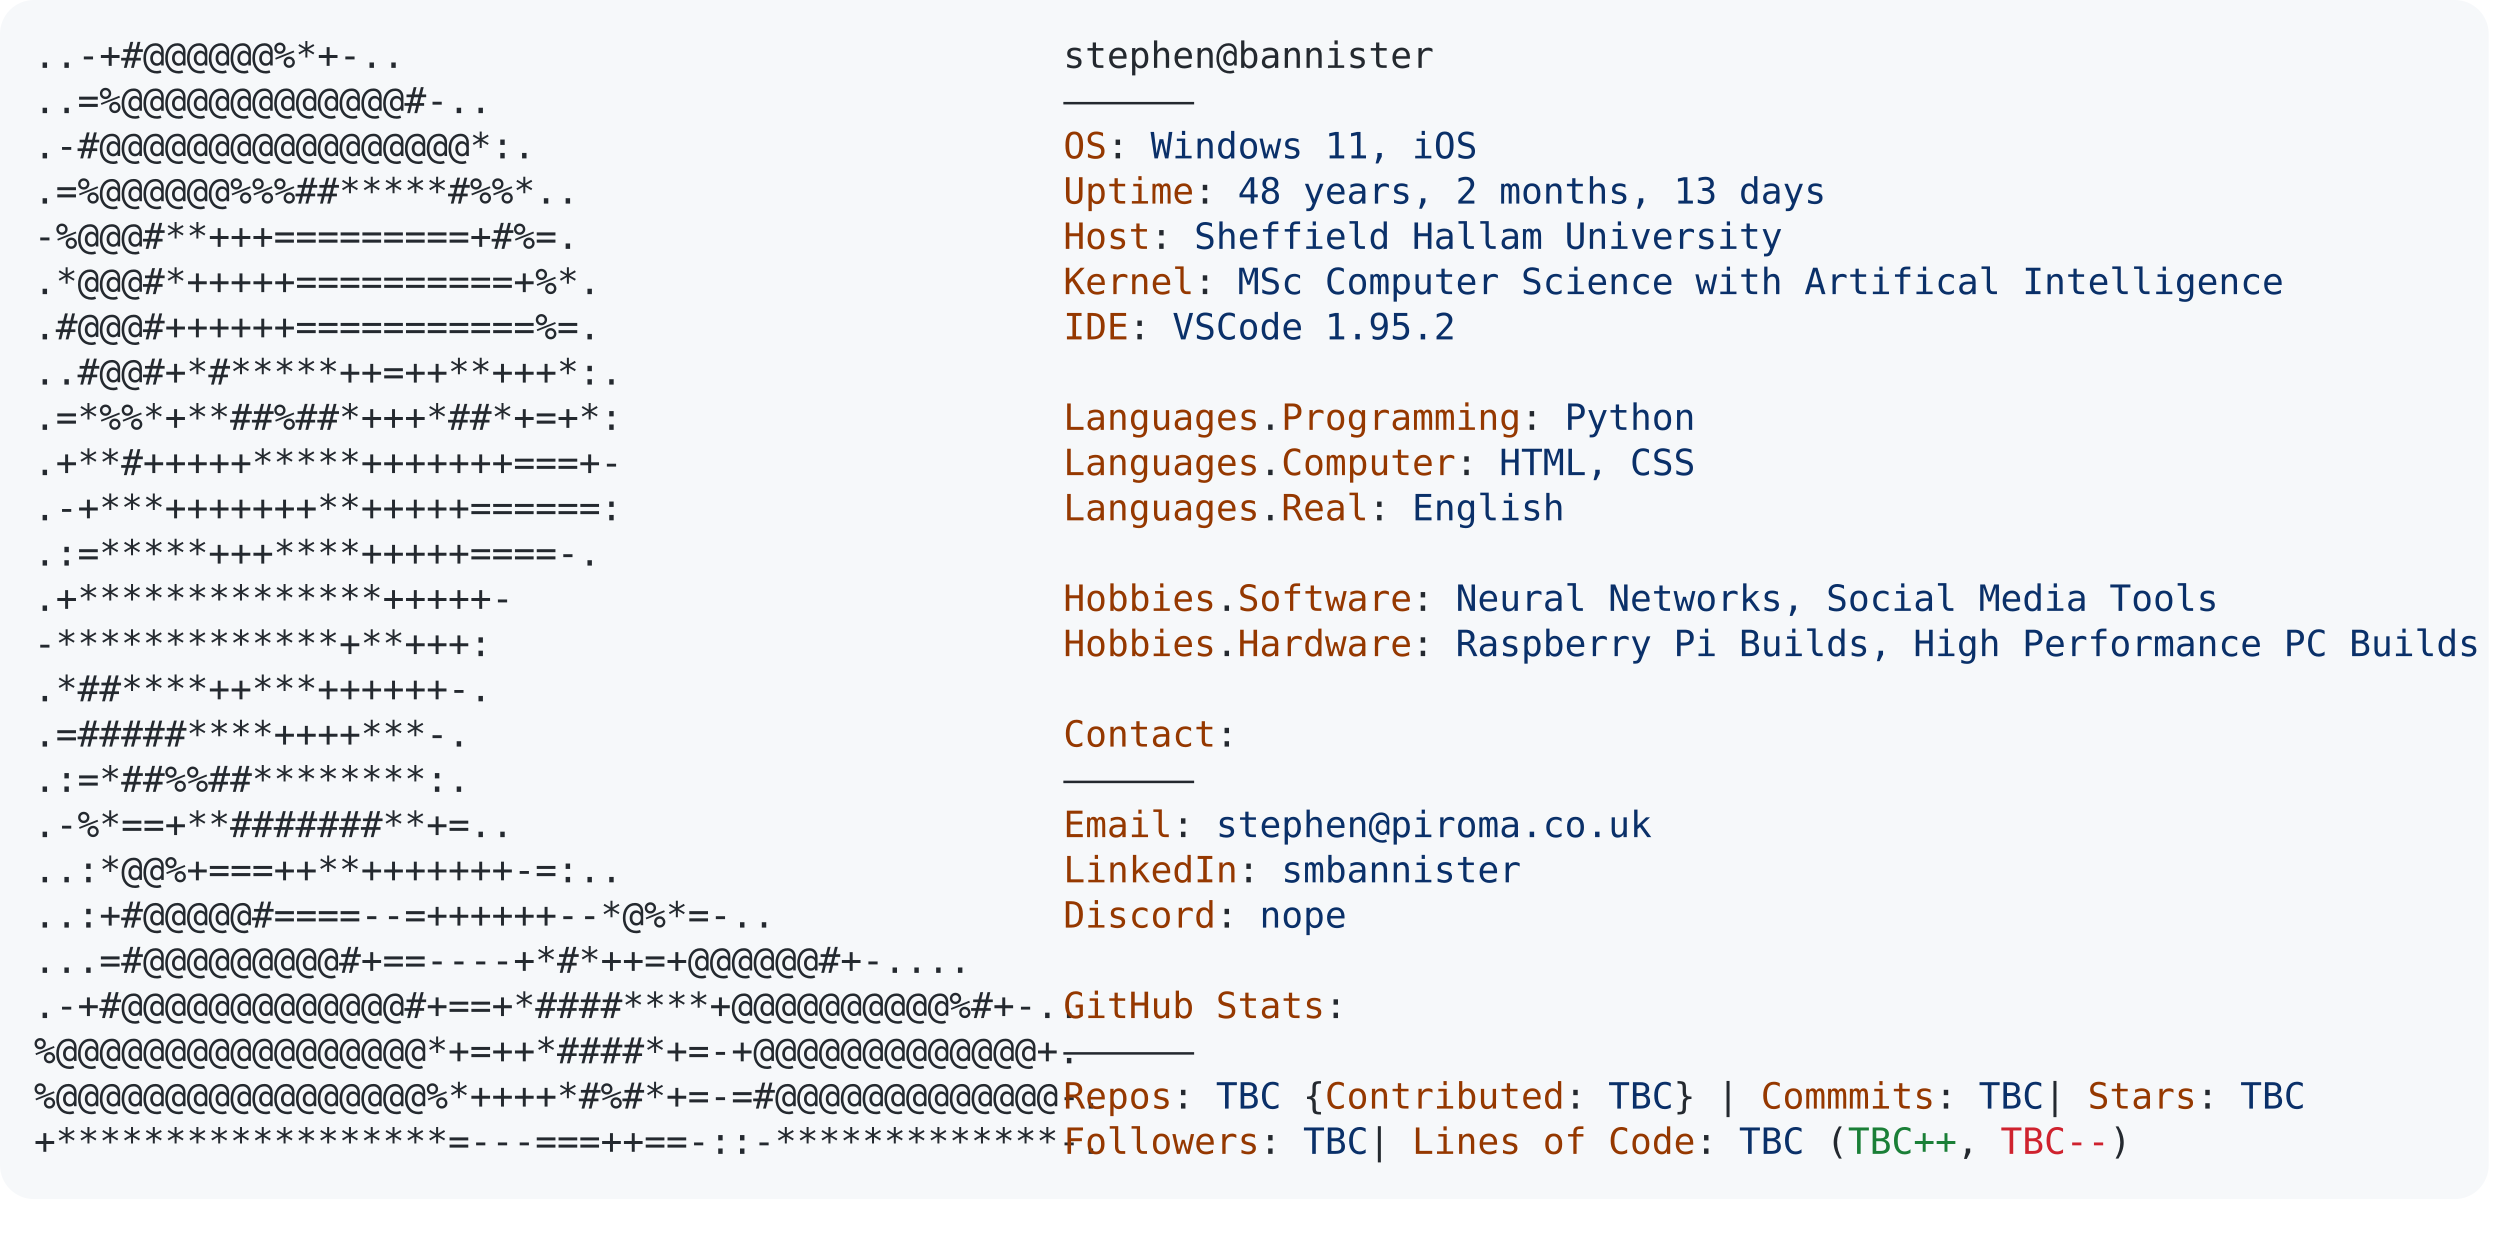
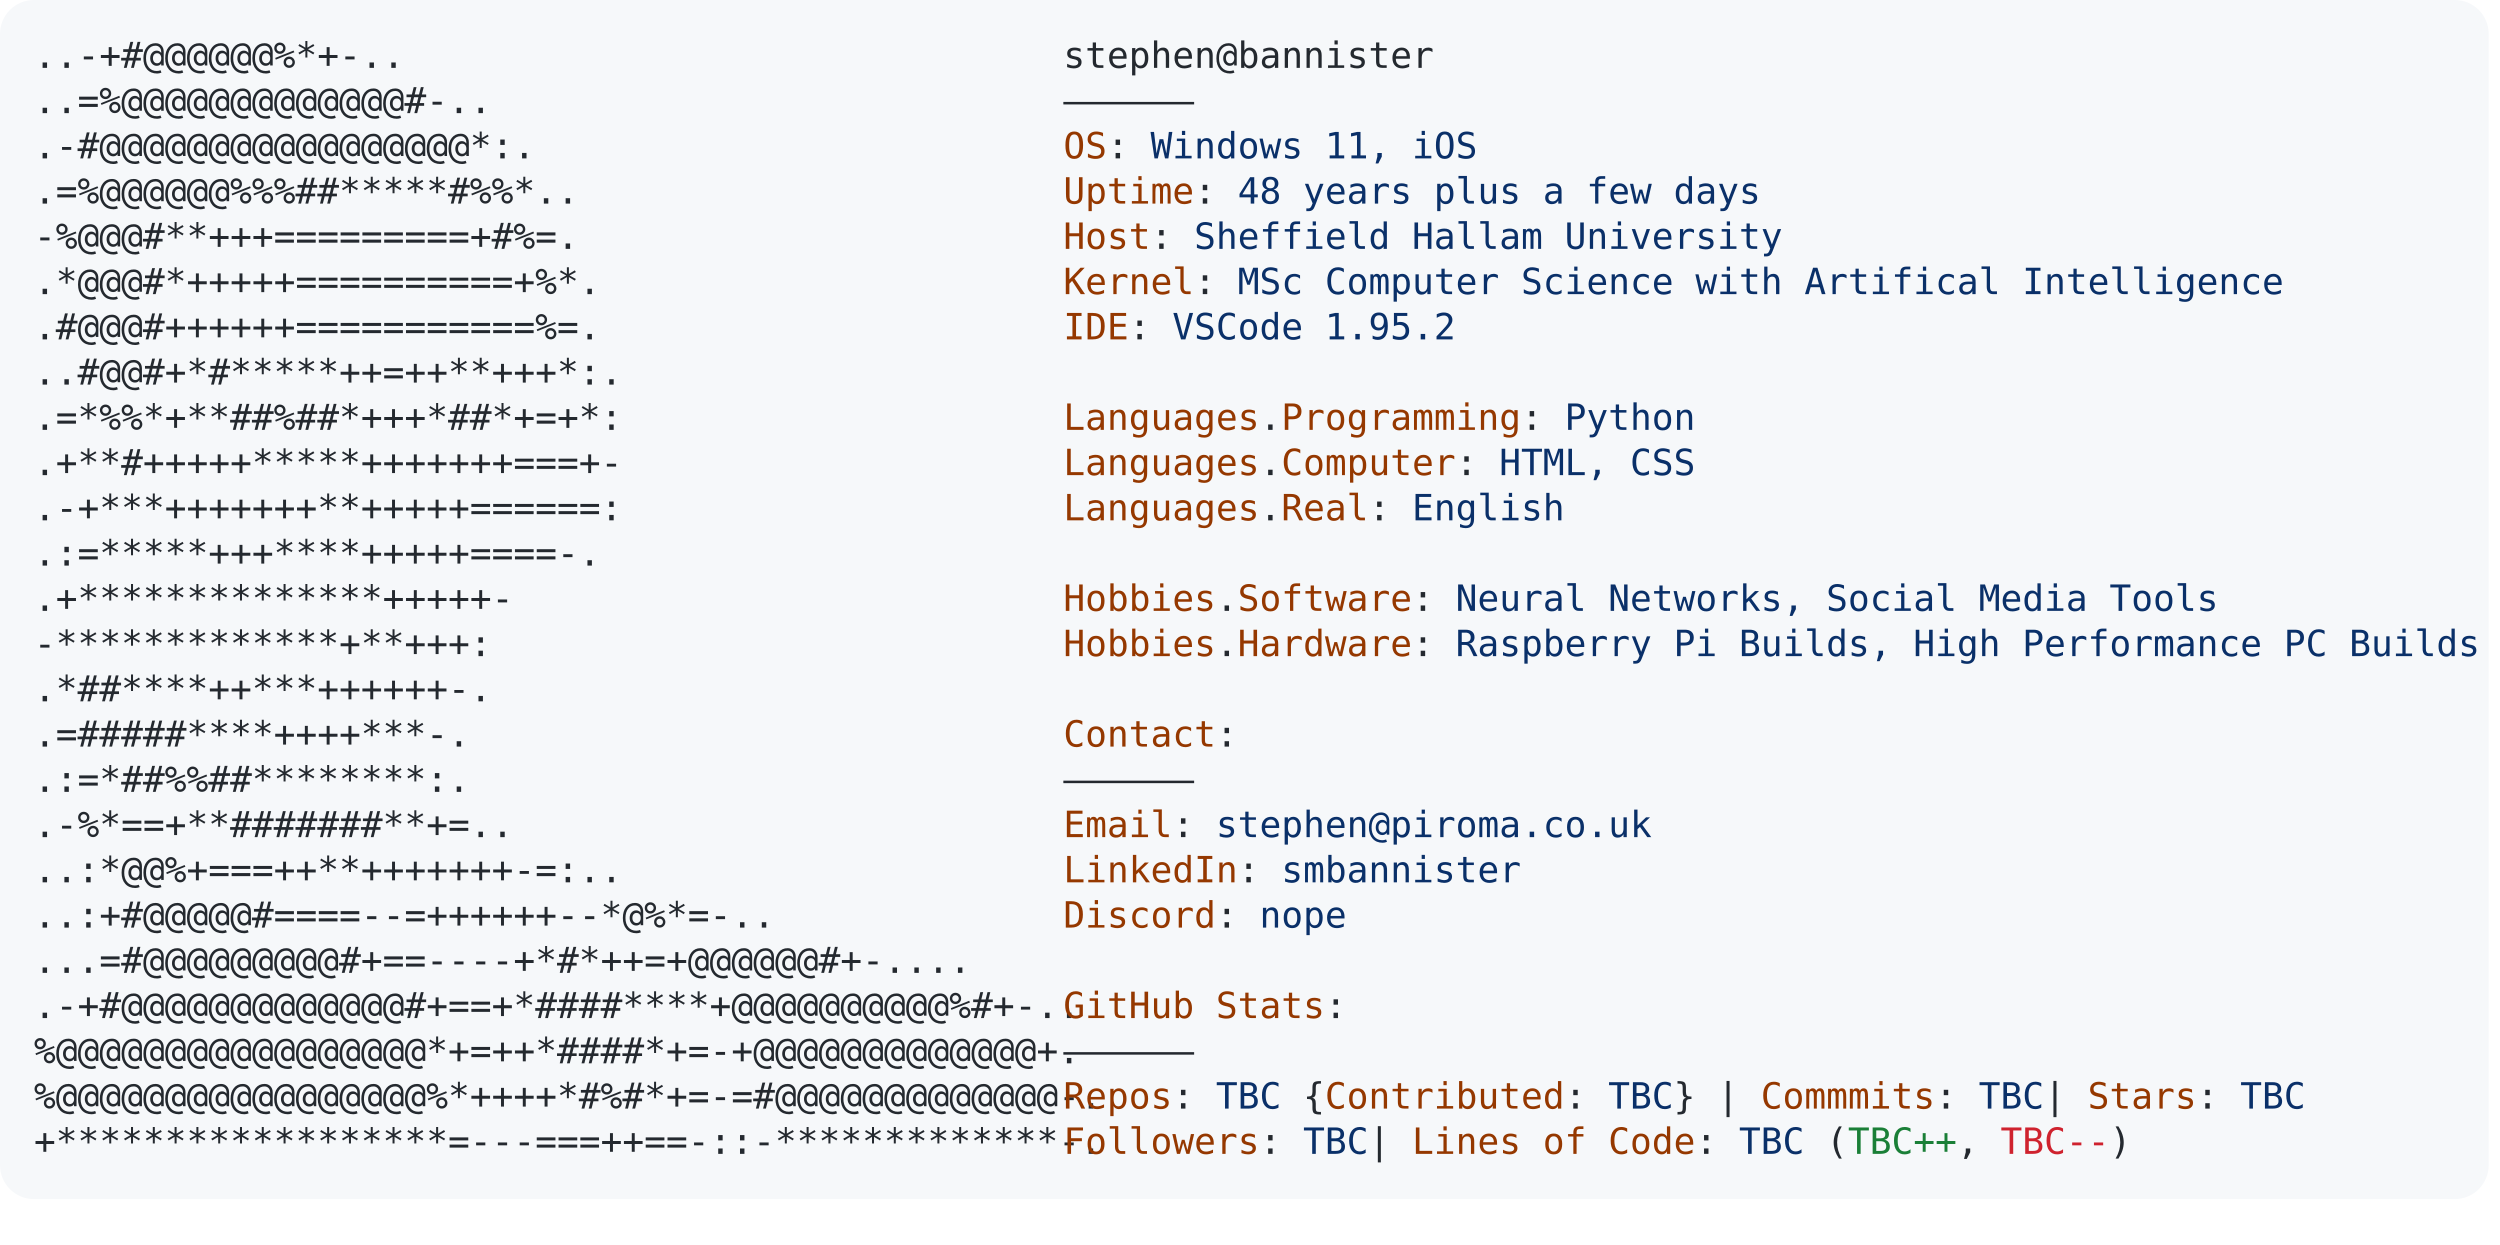
<svg xmlns="http://www.w3.org/2000/svg" font-family="Andale Mono,AndaleMono,Consolas,monospace" width="1105px" height="550px" font-size="16px">
  <style>
.keyColor {fill: #953800;}
.valueColor {fill: #0a3069;}
.addColor {fill: #1a7f37;}
.delColor {fill: #cf222e;}
.commentColor {fill: #8b949e;}
text, tspan {white-space: pre;}
</style>
  <rect width="1100px" height="530px" fill="#f6f8fa" rx="15" />
  <text x="15" y="30" fill="#24292f" class="ascii">
    <tspan x="15" y="30">                ..-+#@@@@@@%*+-..                   </tspan>
    <tspan x="15" y="50">              ..=%@@@@@@@@@@@@@#-..                 </tspan>
    <tspan x="15" y="70">             .-#@@@@@@@@@@@@@@@@@*:.                </tspan>
    <tspan x="15" y="90">            .=%@@@@@@%%%##*****#%%*..               </tspan>
    <tspan x="15" y="110">            -%@@@#**+++=========+#%=.              </tspan>
    <tspan x="15" y="130">            .*@@@#*+++++==========+%*.             </tspan>
    <tspan x="15" y="150">            .#@@@#++++++===========%=.             </tspan>
    <tspan x="15" y="170">           ..#@@#+*#*****++=++**+++*:.             </tspan>
    <tspan x="15" y="190">           .=*%%*+**##%##*+++*##*+=+*:             </tspan>
    <tspan x="15" y="210">           .+**#+++++*****+++++++===+-             </tspan>
    <tspan x="15" y="230">           .-+***+++++++**+++++======:             </tspan>
    <tspan x="15" y="250">            .:=*****+++****+++++====-.             </tspan>
    <tspan x="15" y="270">              .+**************+++++-               </tspan>
    <tspan x="15" y="290">               -*************+**+++:               </tspan>
    <tspan x="15" y="310">               .*##****++***++++++-.               </tspan>
    <tspan x="15" y="330">               .=#####****++++***-.                </tspan>
    <tspan x="15" y="350">              .:=*##%%##********:.                 </tspan>
    <tspan x="15" y="370">            .-%*==+**#######**+=..                 </tspan>
    <tspan x="15" y="390">         ..:*@@%+===++**+++++++-=:..               </tspan>
    <tspan x="15" y="410">      ..:+#@@@@@#====--=++++++--*@%*=-..           </tspan>
    <tspan x="15" y="430">   ...=#@@@@@@@@@#+==----+*#*++=+@@@@@@#+-....     </tspan>
    <tspan x="15" y="450"> .-+#@@@@@@@@@@@@@#+==+*####****+@@@@@@@@@@%#+-..  </tspan>
    <tspan x="15" y="470"> %@@@@@@@@@@@@@@@@@*+=++*####*+=-+@@@@@@@@@@@@@+.  </tspan>
    <tspan x="15" y="490"> %@@@@@@@@@@@@@@@@@%*++++*#%#*+=-=#@@@@@@@@@@@@@-. </tspan>
    <tspan x="15" y="510"> +******************=---===++==-::-*************-. </tspan>
  </text>
  <text x="470" y="30" fill="#24292f">
    <tspan x="470" y="30">stephen@bannister</tspan>
    <tspan x="470" y="50">——————</tspan>
    <tspan x="470" y="70" class="keyColor">OS</tspan>: <tspan class="valueColor">Windows 11, iOS</tspan>
-     <tspan x="470" y="90" class="keyColor">Uptime</tspan>: <tspan class="valueColor">48 years, 2 months, 13 days</tspan>
+     <tspan x="470" y="90" class="keyColor">Uptime</tspan>: <tspan class="valueColor">48 years plus a few days</tspan>
    <tspan x="470" y="110" class="keyColor">Host</tspan>: <tspan class="valueColor">Sheffield Hallam University</tspan>
    <tspan x="470" y="130" class="keyColor">Kernel</tspan>: <tspan class="valueColor">MSc Computer Science with Artifical Intelligence</tspan>
    <tspan x="470" y="150" class="keyColor">IDE</tspan>: <tspan class="valueColor">VSCode 1.95.2</tspan>
    <tspan x="470" y="190" class="keyColor">Languages</tspan>.<tspan class="keyColor">Programming</tspan>: <tspan class="valueColor">Python</tspan>
    <tspan x="470" y="210" class="keyColor">Languages</tspan>.<tspan class="keyColor">Computer</tspan>: <tspan class="valueColor">HTML, CSS</tspan>
    <tspan x="470" y="230" class="keyColor">Languages</tspan>.<tspan class="keyColor">Real</tspan>: <tspan class="valueColor">English</tspan>
    <tspan x="470" y="270" class="keyColor">Hobbies</tspan>.<tspan class="keyColor">Software</tspan>: <tspan class="valueColor">Neural Networks, Social Media Tools</tspan>
    <tspan x="470" y="290" class="keyColor">Hobbies</tspan>.<tspan class="keyColor">Hardware</tspan>: <tspan class="valueColor">Raspberry Pi Builds, High Performance PC Builds</tspan>
    <tspan x="470" y="330" class="keyColor">Contact</tspan>:
<tspan x="470" y="350">——————</tspan>
    <tspan x="470" y="370" class="keyColor">Email</tspan>: <tspan class="valueColor">stephen@piroma.co.uk</tspan>
    <tspan x="470" y="390" class="keyColor">LinkedIn</tspan>: <tspan class="valueColor">smbannister</tspan>
    <tspan x="470" y="410" class="keyColor">Discord</tspan>: <tspan class="valueColor">nope</tspan>
    <tspan x="470" y="450" class="keyColor">GitHub Stats</tspan>:
<tspan x="470" y="470">——————</tspan>
    <tspan x="470" y="490" class="keyColor">Repos</tspan>: <tspan class="valueColor">TBC</tspan> {<tspan class="keyColor">Contributed</tspan>: <tspan class="valueColor">TBC</tspan>}  | <tspan class="keyColor">Commmits</tspan>: <tspan class="valueColor">TBC  </tspan>| <tspan class="keyColor">Stars</tspan>: <tspan class="valueColor">TBC</tspan>
    <tspan x="470" y="510" class="keyColor">Followers</tspan>: <tspan class="valueColor">TBC </tspan>| <tspan class="keyColor">Lines of Code</tspan>: <tspan class="valueColor">TBC</tspan> (<tspan class="addColor">TBC++</tspan>, <tspan class="delColor">TBC--</tspan>)
</text>
</svg>
